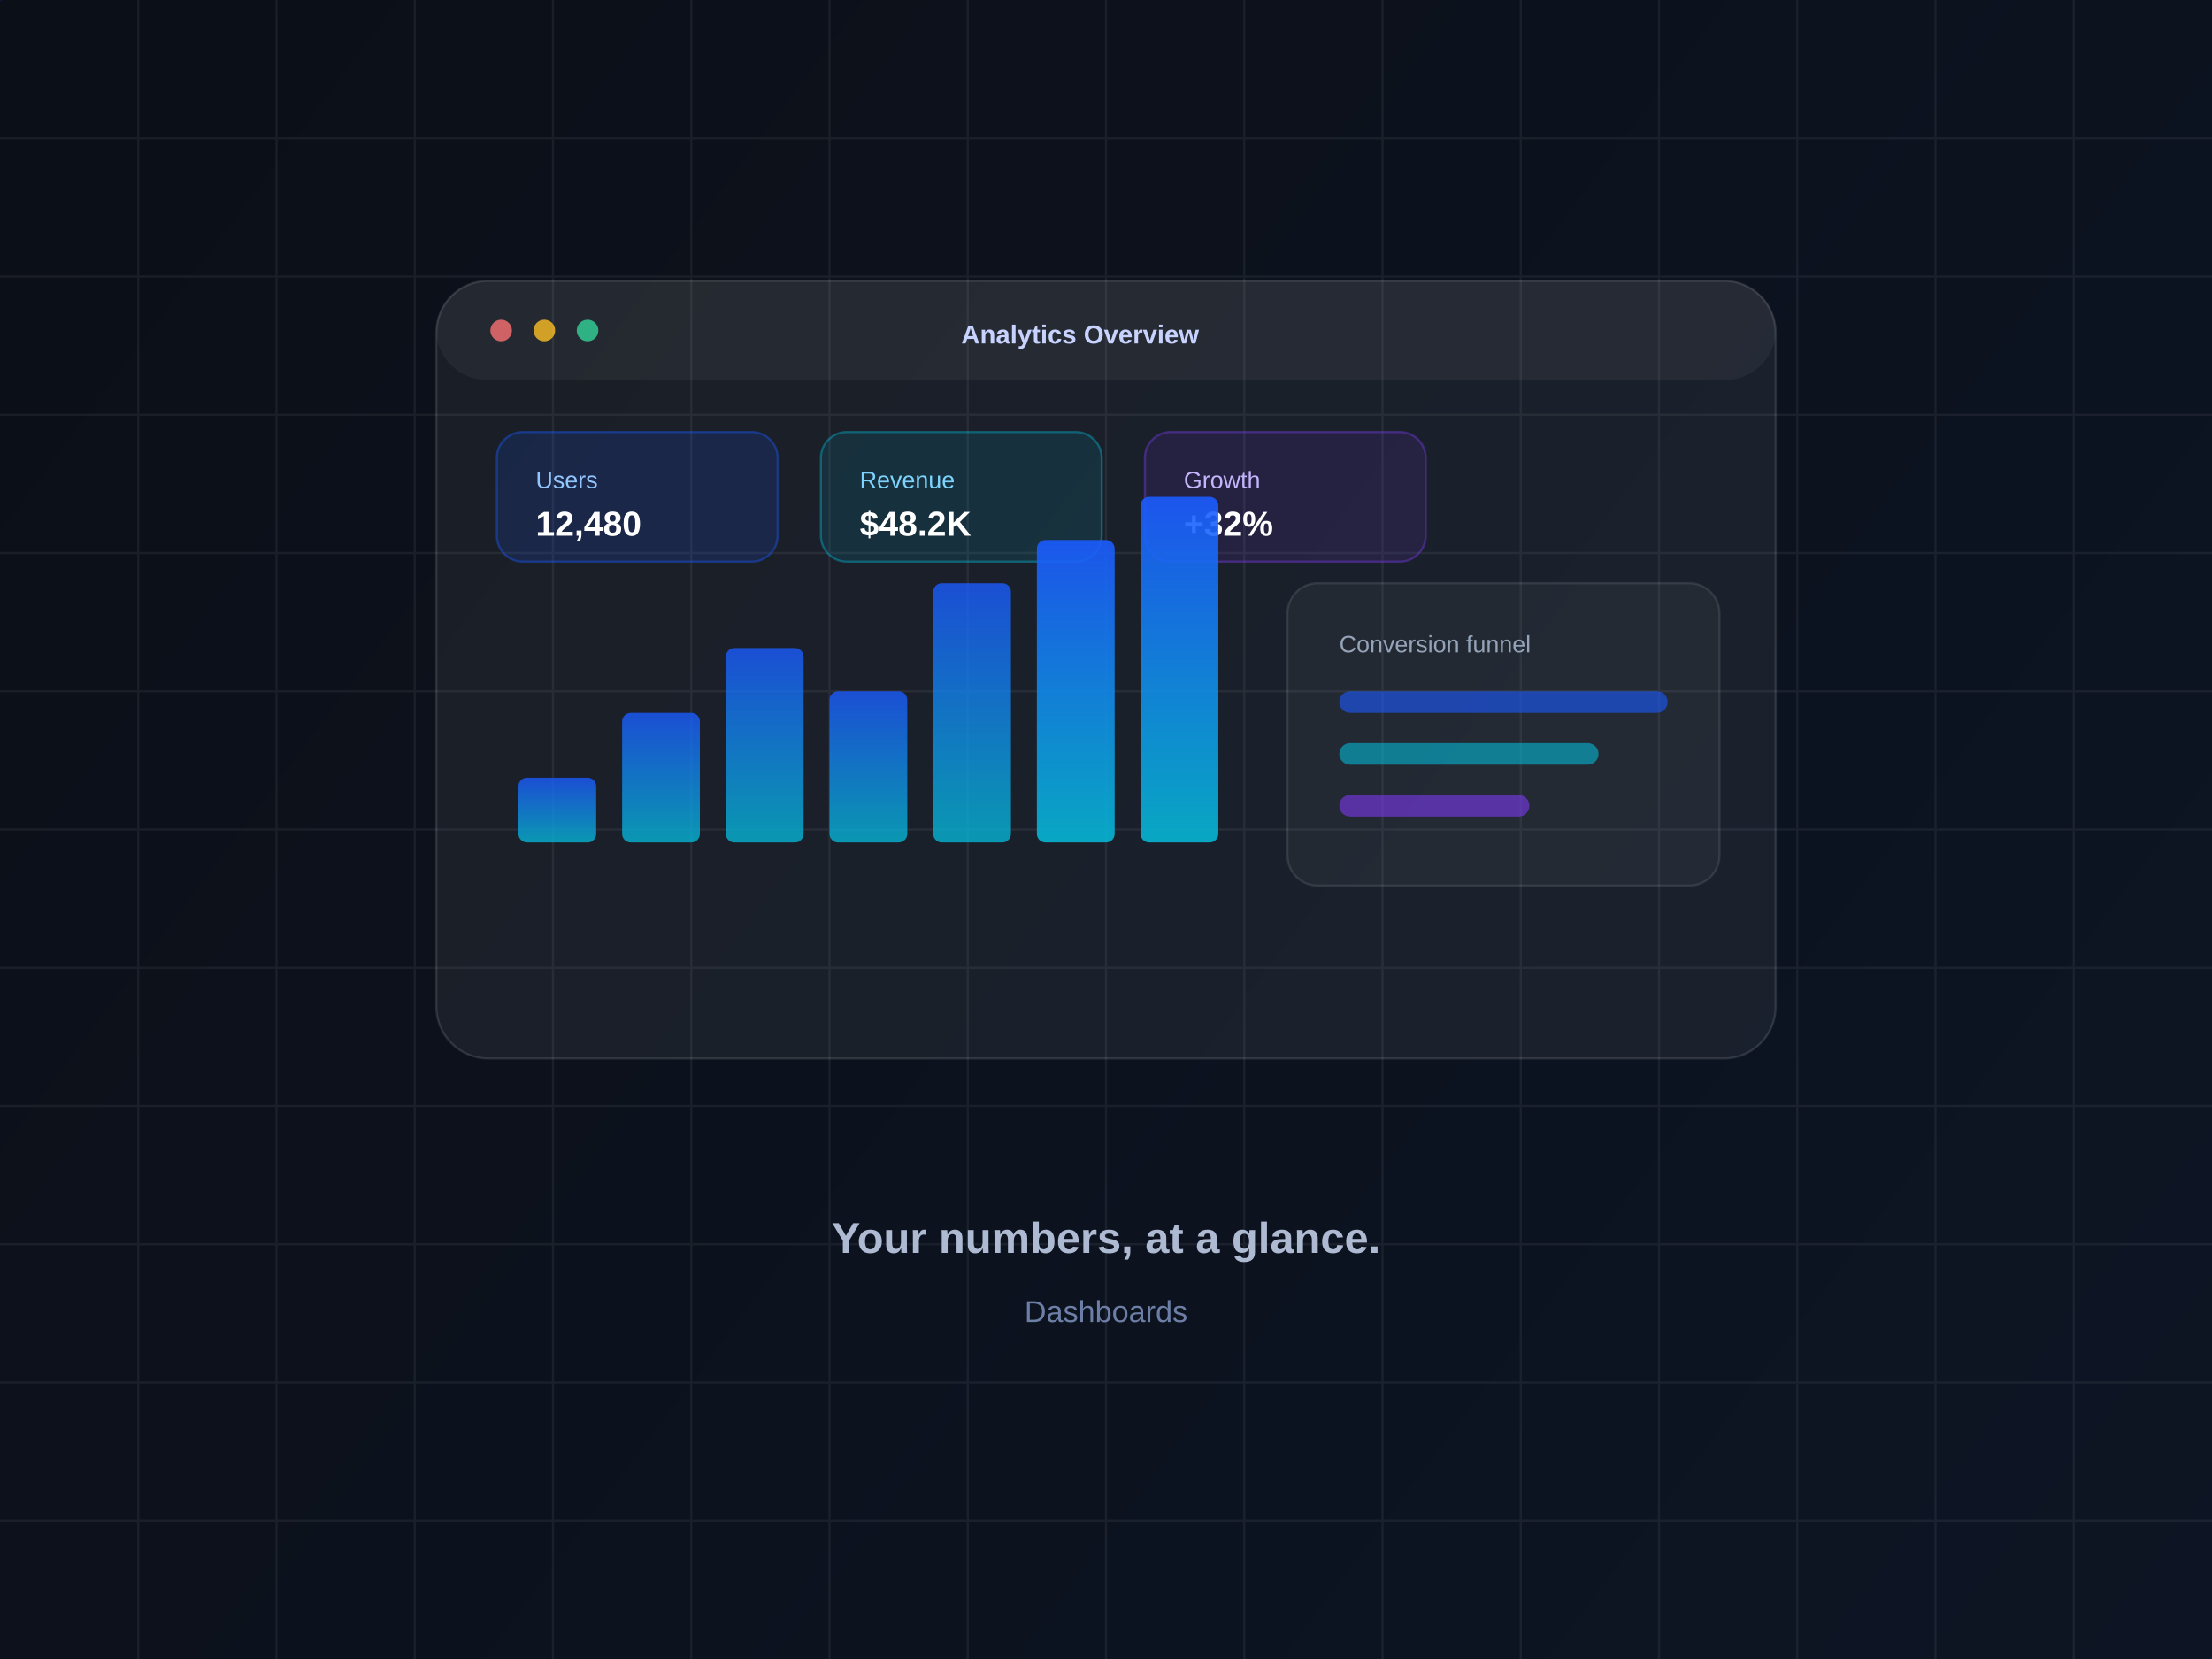
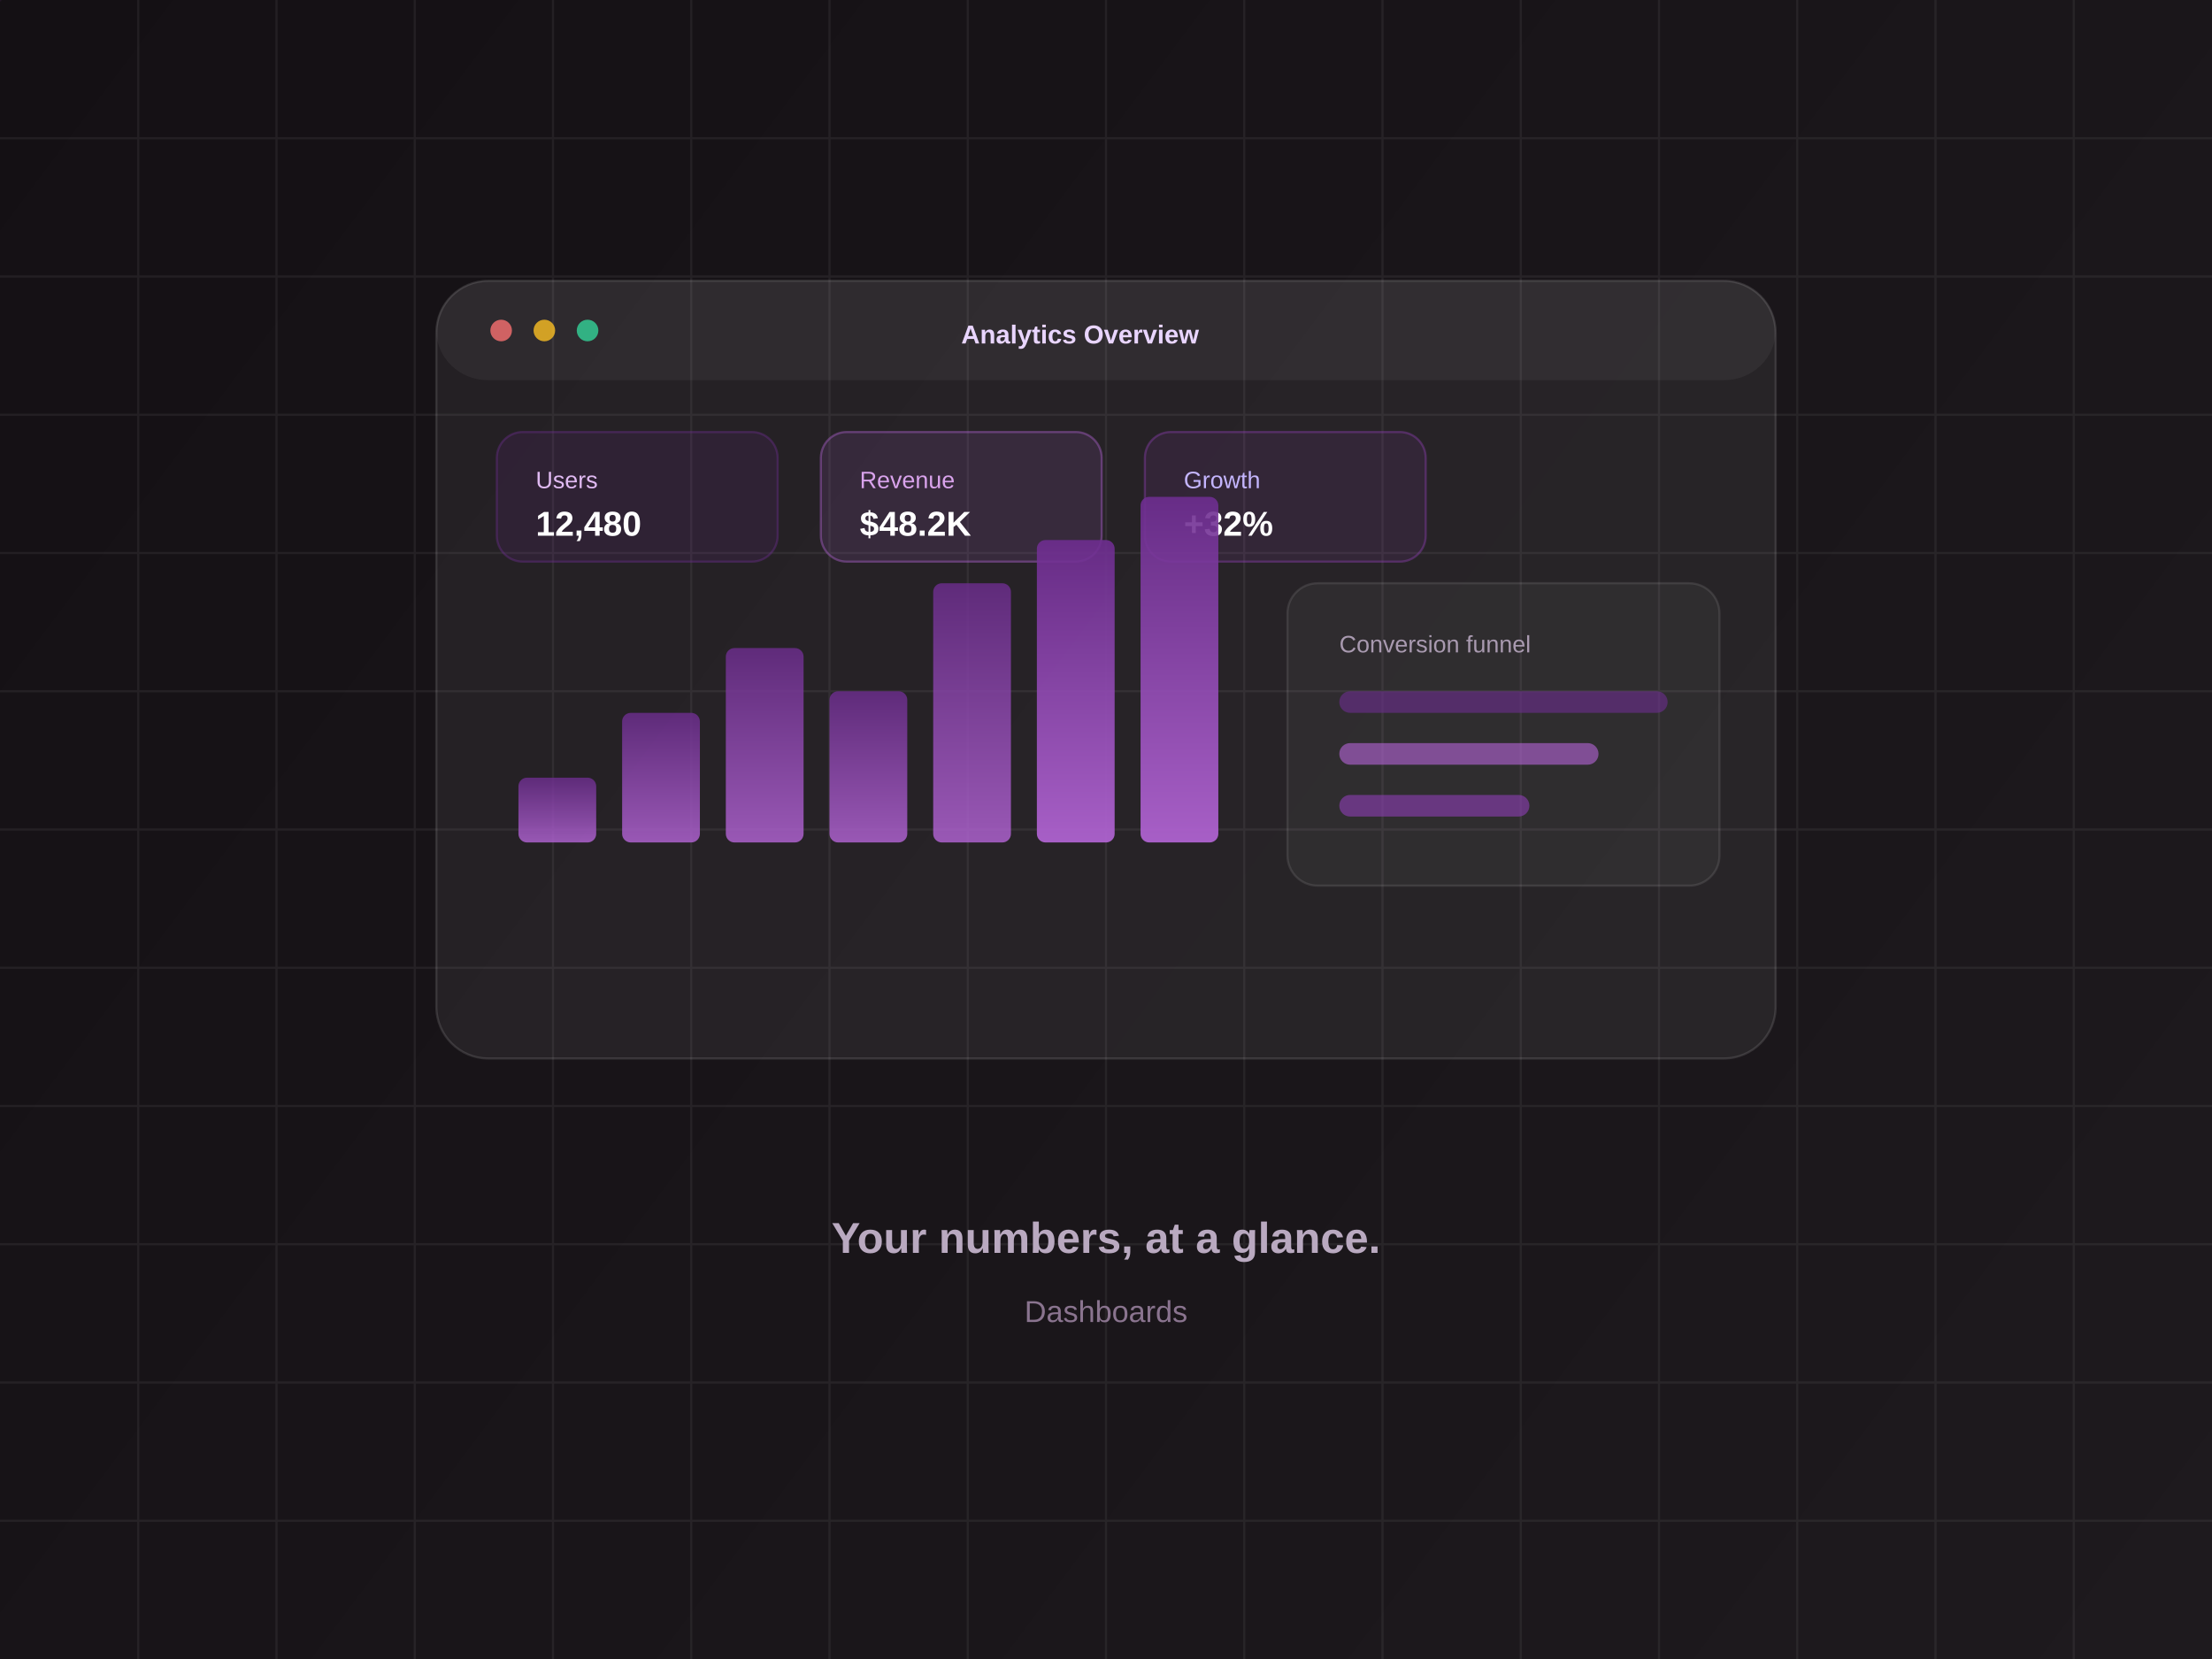
<svg xmlns="http://www.w3.org/2000/svg" width="1024" height="768" viewBox="0 0 1024 768" fill="none">
  <defs>
    <linearGradient id="bg" x1="0" y1="0" x2="1024" y2="768" gradientUnits="userSpaceOnUse">
-       <stop stop-color="#0b0f17" />
-       <stop offset="1" stop-color="#0d1524" />
+       <stop stop-color="#141014" />
+       <stop offset="1" stop-color="#1e1a1e" />
    </linearGradient>
    <radialGradient id="glow1" cx="0" cy="0" r="1" gradientUnits="userSpaceOnUse">
-       <stop stop-color="#1b5bff" stop-opacity="0.2" />
-       <stop offset="1" stop-color="#1b5bff" stop-opacity="0" />
+       <stop stop-color="#6d2d8f" stop-opacity="0.2" />
+       <stop offset="1" stop-color="#6d2d8f" stop-opacity="0" />
    </radialGradient>
    <radialGradient id="glow2" cx="1024" cy="768" r="1" gradientUnits="userSpaceOnUse">
-       <stop stop-color="#06b6d4" stop-opacity="0.16" />
-       <stop offset="1" stop-color="#06b6d4" stop-opacity="0" />
+       <stop stop-color="#b565d8" stop-opacity="0.16" />
+       <stop offset="1" stop-color="#b565d8" stop-opacity="0" />
    </radialGradient>
    <linearGradient id="barGrad" x1="0" y1="0" x2="0" y2="1">
-       <stop stop-color="#1b5bff" />
-       <stop offset="1" stop-color="#06b6d4" />
+       <stop stop-color="#6d2d8f" />
+       <stop offset="1" stop-color="#b565d8" />
    </linearGradient>
  </defs>
  <rect width="1024" height="768" fill="url(#bg)" />
  <rect width="1024" height="768" fill="url(#glow1)" />
  <rect width="1024" height="768" fill="url(#glow2)" />
  <g opacity="0.06" stroke="#ffffff">
    <path d="M0 64H1024M0 128H1024M0 192H1024M0 256H1024M0 320H1024M0 384H1024M0 448H1024M0 512H1024M0 576H1024M0 640H1024M0 704H1024" />
    <path d="M64 0V768M128 0V768M192 0V768M256 0V768M320 0V768M384 0V768M448 0V768M512 0V768M576 0V768M640 0V768M704 0V768M768 0V768M832 0V768M896 0V768M960 0V768" />
  </g>
  <rect x="202" y="130" width="620" height="360" rx="24" fill="#ffffff" fill-opacity="0.06" stroke="#ffffff" stroke-opacity="0.12" />
  <rect x="202" y="130" width="620" height="46" rx="24" fill="#ffffff" fill-opacity="0.05" />
  <circle cx="232" cy="153" r="5" fill="#f87171" fill-opacity="0.8" />
  <circle cx="252" cy="153" r="5" fill="#fbbf24" fill-opacity="0.8" />
  <circle cx="272" cy="153" r="5" fill="#34d399" fill-opacity="0.8" />
-   <text x="500" y="159" text-anchor="middle" fill="#c7d2fe" font-family="Arial" font-size="12" font-weight="700">Analytics Overview</text>
-   <rect x="230" y="200" width="130" height="60" rx="12" fill="#1b5bff" fill-opacity="0.15" stroke="#1b5bff" stroke-opacity="0.4" />
-   <text x="248" y="226" fill="#93c5fd" font-family="Arial" font-size="11">Users</text>
+   <text x="500" y="159" text-anchor="middle" fill="#e9d5ff" font-family="Arial" font-size="12" font-weight="700">Analytics Overview</text>
+   <rect x="230" y="200" width="130" height="60" rx="12" fill="#6d2d8f" fill-opacity="0.15" stroke="#6d2d8f" stroke-opacity="0.4" />
+   <text x="248" y="226" fill="#e0baf2" font-family="Arial" font-size="11">Users</text>
  <text x="248" y="248" fill="#ffffff" font-family="Arial" font-size="16" font-weight="700">12,480</text>
-   <rect x="380" y="200" width="130" height="60" rx="12" fill="#06b6d4" fill-opacity="0.12" stroke="#06b6d4" stroke-opacity="0.4" />
-   <text x="398" y="226" fill="#7dd3fc" font-family="Arial" font-size="11">Revenue</text>
+   <rect x="380" y="200" width="130" height="60" rx="12" fill="#b565d8" fill-opacity="0.12" stroke="#b565d8" stroke-opacity="0.4" />
+   <text x="398" y="226" fill="#d9a3ec" font-family="Arial" font-size="11">Revenue</text>
  <text x="398" y="248" fill="#ffffff" font-family="Arial" font-size="16" font-weight="700">$48.2K</text>
-   <rect x="530" y="200" width="130" height="60" rx="12" fill="#7c3aed" fill-opacity="0.12" stroke="#7c3aed" stroke-opacity="0.4" />
+   <rect x="530" y="200" width="130" height="60" rx="12" fill="#8e3fb5" fill-opacity="0.12" stroke="#8e3fb5" stroke-opacity="0.4" />
  <text x="548" y="226" fill="#c4b5fd" font-family="Arial" font-size="11">Growth</text>
  <text x="548" y="248" fill="#ffffff" font-family="Arial" font-size="16" font-weight="700">+32%</text>
  <g>
    <rect x="240" y="360" width="36" height="30" rx="4" fill="url(#barGrad)" fill-opacity="0.8" />
    <rect x="288" y="330" width="36" height="60" rx="4" fill="url(#barGrad)" fill-opacity="0.8" />
    <rect x="336" y="300" width="36" height="90" rx="4" fill="url(#barGrad)" fill-opacity="0.8" />
    <rect x="384" y="320" width="36" height="70" rx="4" fill="url(#barGrad)" fill-opacity="0.8" />
    <rect x="432" y="270" width="36" height="120" rx="4" fill="url(#barGrad)" fill-opacity="0.8" />
    <rect x="480" y="250" width="36" height="140" rx="4" fill="url(#barGrad)" fill-opacity="0.9" />
    <rect x="528" y="230" width="36" height="160" rx="4" fill="url(#barGrad)" fill-opacity="0.9" />
  </g>
  <rect x="596" y="270" width="200" height="140" rx="14" fill="#ffffff" fill-opacity="0.04" stroke="#ffffff" stroke-opacity="0.1" />
-   <text x="620" y="302" fill="#94a3b8" font-family="Arial" font-size="11">Conversion funnel</text>
-   <rect x="620" y="320" width="152" height="10" rx="5" fill="#1b5bff" fill-opacity="0.6" />
-   <rect x="620" y="344" width="120" height="10" rx="5" fill="#06b6d4" fill-opacity="0.6" />
-   <rect x="620" y="368" width="88" height="10" rx="5" fill="#7c3aed" fill-opacity="0.6" />
-   <text x="512" y="580" text-anchor="middle" fill="#aeb9d2" font-family="Arial" font-size="20" font-weight="700">Your numbers, at a glance.</text>
-   <text x="512" y="612" text-anchor="middle" fill="#6d7fa6" font-family="Arial" font-size="14">Dashboards</text>
+   <text x="620" y="302" fill="#a99ab0" font-family="Arial" font-size="11">Conversion funnel</text>
+   <rect x="620" y="320" width="152" height="10" rx="5" fill="#6d2d8f" fill-opacity="0.6" />
+   <rect x="620" y="344" width="120" height="10" rx="5" fill="#b565d8" fill-opacity="0.6" />
+   <rect x="620" y="368" width="88" height="10" rx="5" fill="#8e3fb5" fill-opacity="0.6" />
+   <text x="512" y="580" text-anchor="middle" fill="#b9a9c0" font-family="Arial" font-size="20" font-weight="700">Your numbers, at a glance.</text>
+   <text x="512" y="612" text-anchor="middle" fill="#8a748f" font-family="Arial" font-size="14">Dashboards</text>
</svg>
